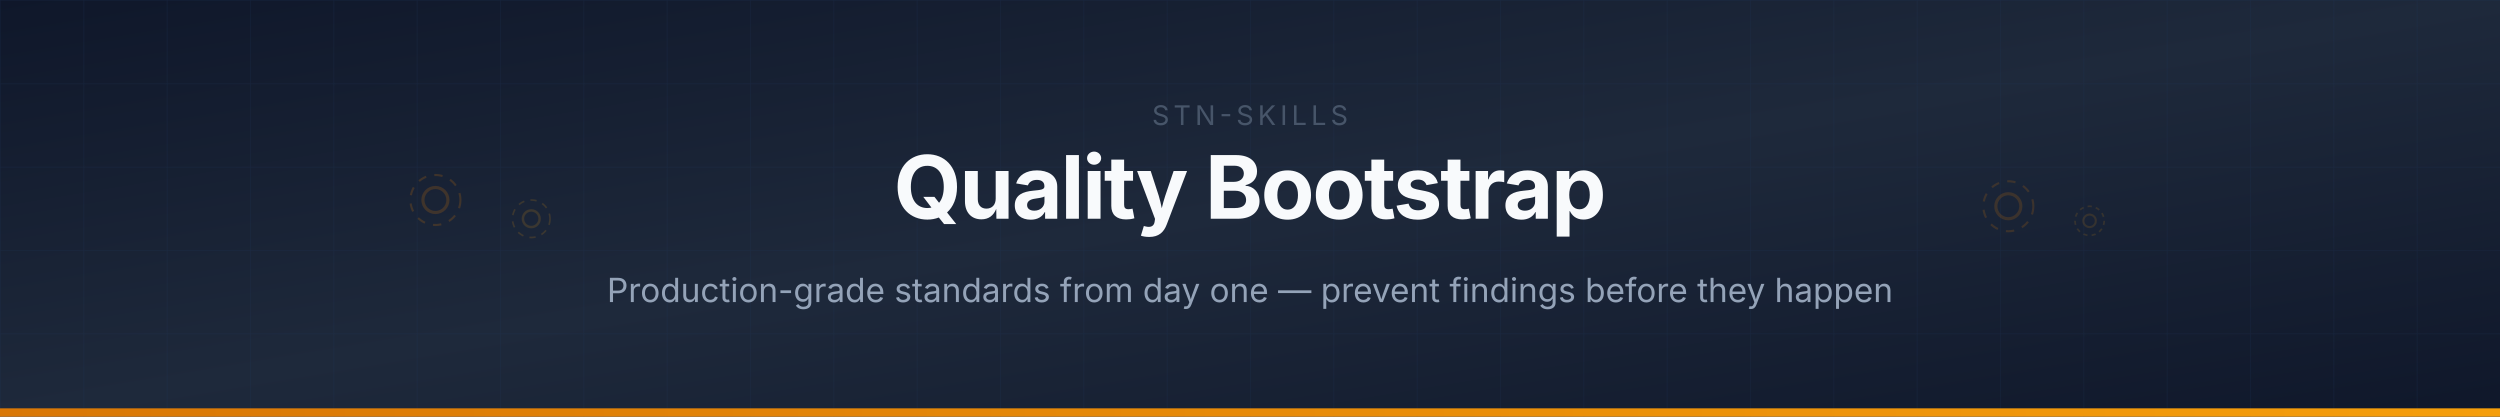
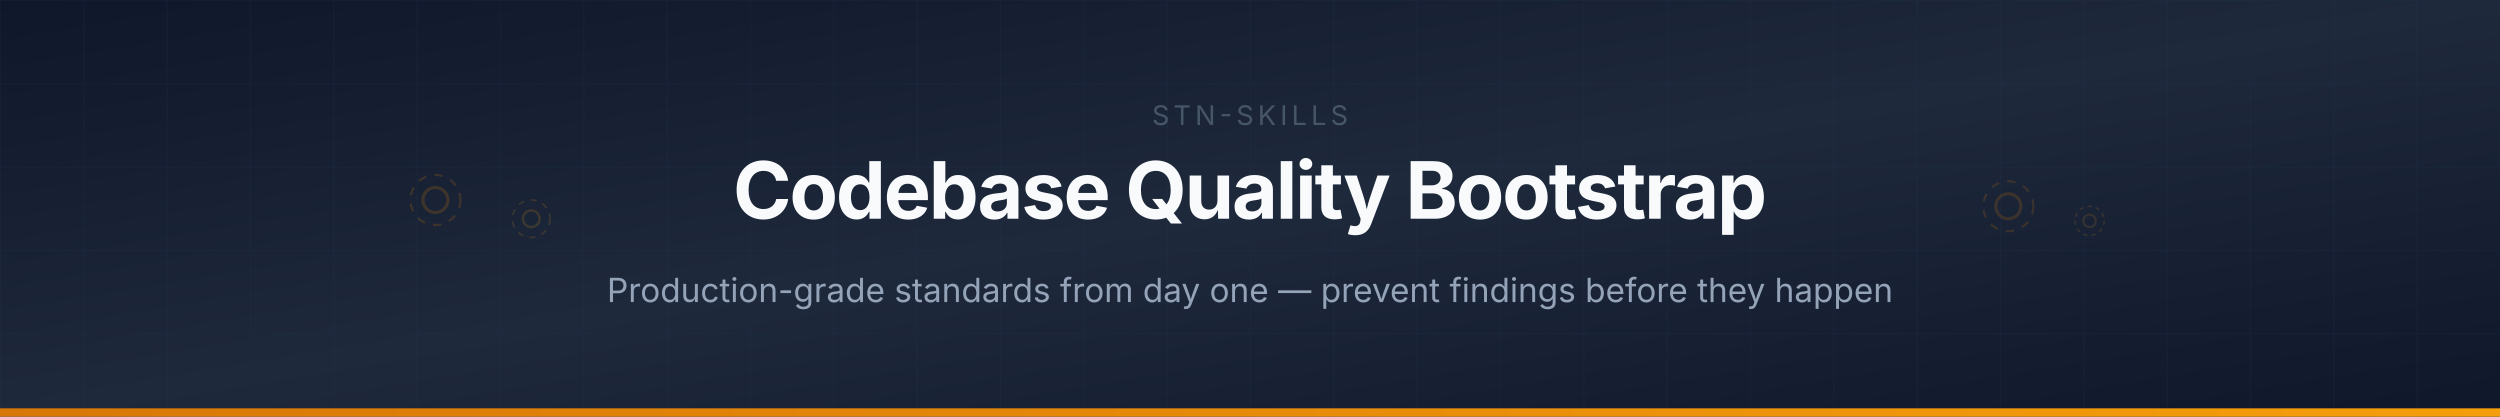
<svg xmlns="http://www.w3.org/2000/svg" viewBox="0 0 1200 200" width="1200" height="200">
  <defs>
    <linearGradient id="bg" x1="0%" y1="0%" x2="100%" y2="100%">
      <stop offset="0%" style="stop-color:#0f172a" />
      <stop offset="50%" style="stop-color:#1e293b" />
      <stop offset="100%" style="stop-color:#0f172a" />
    </linearGradient>
    <linearGradient id="accent" x1="0%" y1="0%" x2="100%" y2="0%">
      <stop offset="0%" style="stop-color:#d97706" />
      <stop offset="100%" style="stop-color:#f59e0b" />
    </linearGradient>
    <pattern id="grid" width="40" height="40" patternUnits="userSpaceOnUse">
      <path d="M 40 0 L 0 0 0 40" fill="none" stroke="#1e3a5f" stroke-width="0.5" opacity="0.3" />
    </pattern>
  </defs>
  <rect width="1200" height="200" fill="url(#bg)" />
  <rect width="1200" height="200" fill="url(#grid)" />
  <rect x="0" y="196" width="1200" height="4" fill="url(#accent)" />
  <g opacity="0.2" transform="translate(195, 82)">
    <circle cx="14" cy="14" r="6" fill="none" stroke="#d97706" stroke-width="1.5" />
    <circle cx="14" cy="14" r="12" fill="none" stroke="#d97706" stroke-width="1" stroke-dasharray="4,4" />
  </g>
  <g opacity="0.15" transform="translate(245, 95)">
    <circle cx="10" cy="10" r="4" fill="none" stroke="#f59e0b" stroke-width="1.2" />
    <circle cx="10" cy="10" r="9" fill="none" stroke="#f59e0b" stroke-width="0.8" stroke-dasharray="3,3" />
  </g>
  <g opacity="0.18" transform="translate(950, 85)">
    <circle cx="14" cy="14" r="6" fill="none" stroke="#d97706" stroke-width="1.5" />
    <circle cx="14" cy="14" r="12" fill="none" stroke="#d97706" stroke-width="1" stroke-dasharray="4,4" />
  </g>
  <g opacity="0.13" transform="translate(995, 98)">
    <circle cx="8" cy="8" r="3" fill="none" stroke="#f59e0b" stroke-width="1" />
    <circle cx="8" cy="8" r="7" fill="none" stroke="#f59e0b" stroke-width="0.8" stroke-dasharray="2,2" />
  </g>
  <text x="600" y="60" font-family="system-ui, -apple-system, sans-serif" font-size="13" fill="#475569" text-anchor="middle" letter-spacing="2">STN-SKILLS</text>
-   <text x="600" y="105" font-family="system-ui, -apple-system, sans-serif" font-size="42" font-weight="700" fill="#f8fafc" text-anchor="middle" letter-spacing="-1">Quality Bootstrap</text>
+   <text x="600" y="105" font-family="system-ui, -apple-system, sans-serif" font-size="38" font-weight="700" fill="#f8fafc" text-anchor="middle" letter-spacing="-1">Codebase Quality Bootstrap</text>
  <text x="600" y="145" font-family="system-ui, -apple-system, sans-serif" font-size="16" fill="#94a3b8" text-anchor="middle">Production-grade standards from day one — prevent findings before they happen</text>
</svg>
